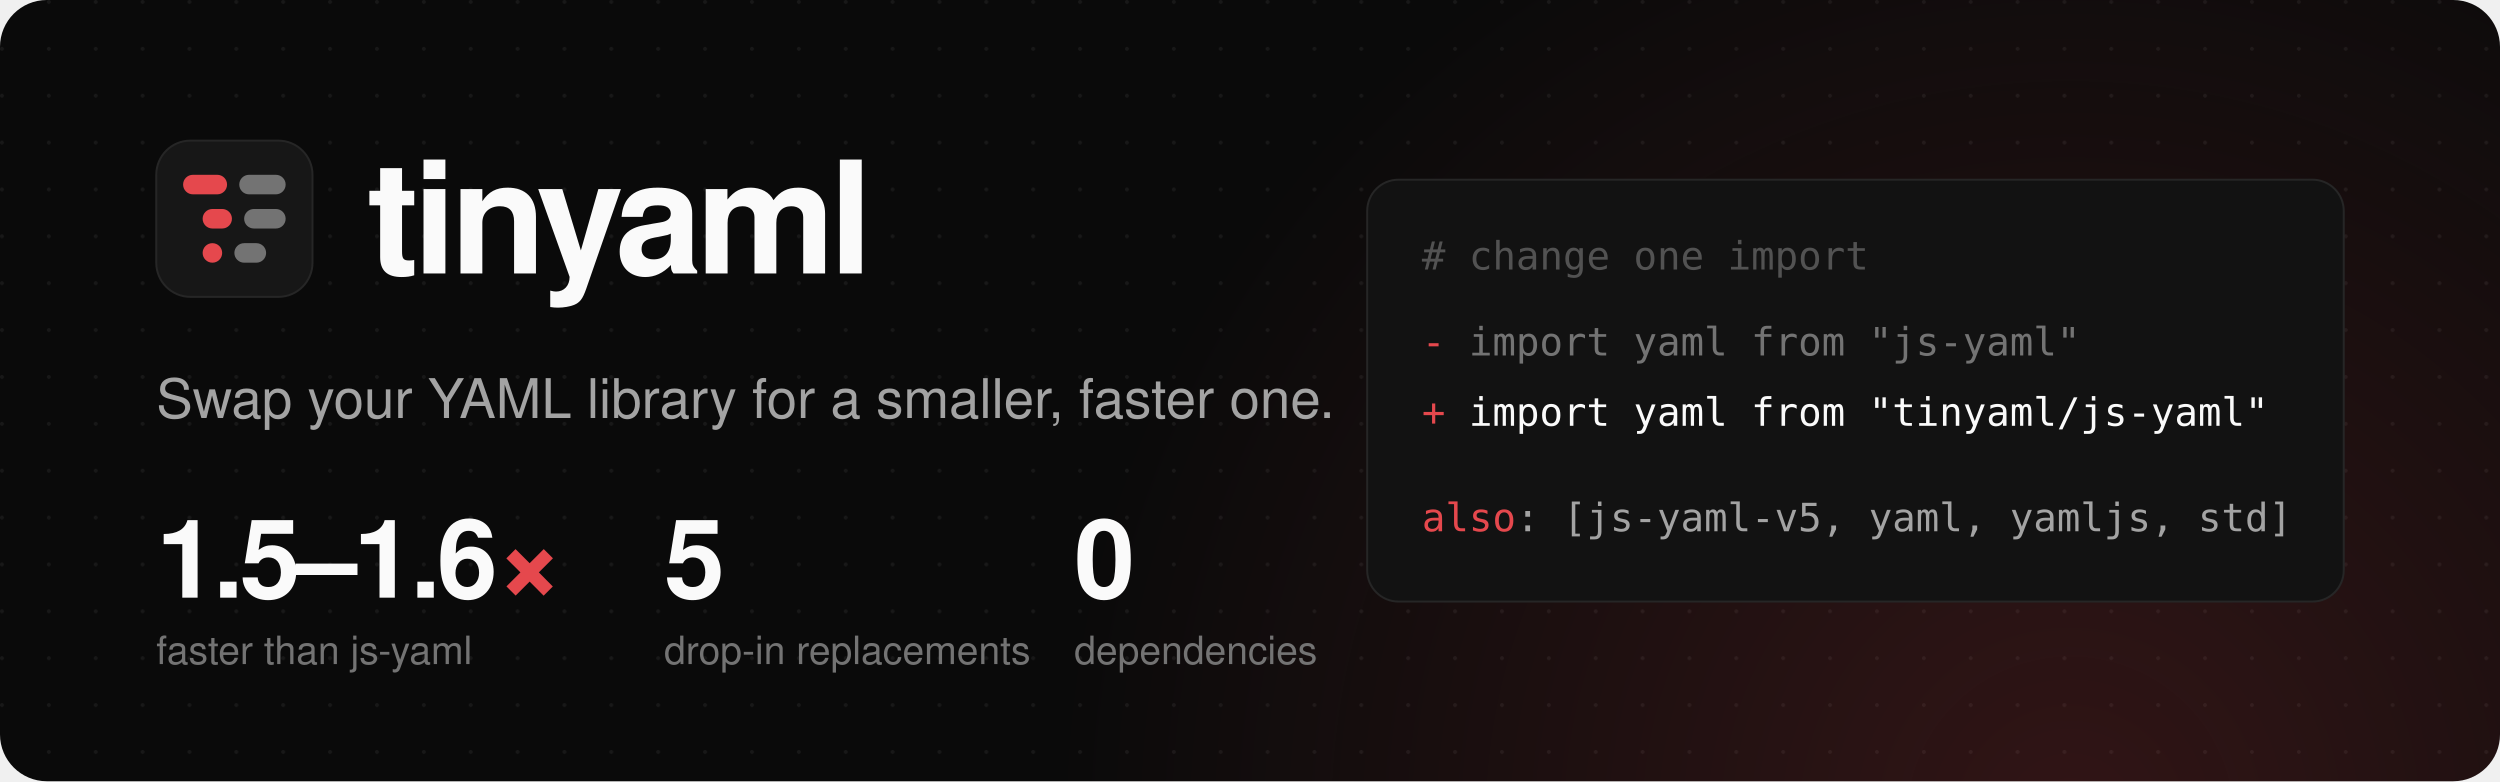
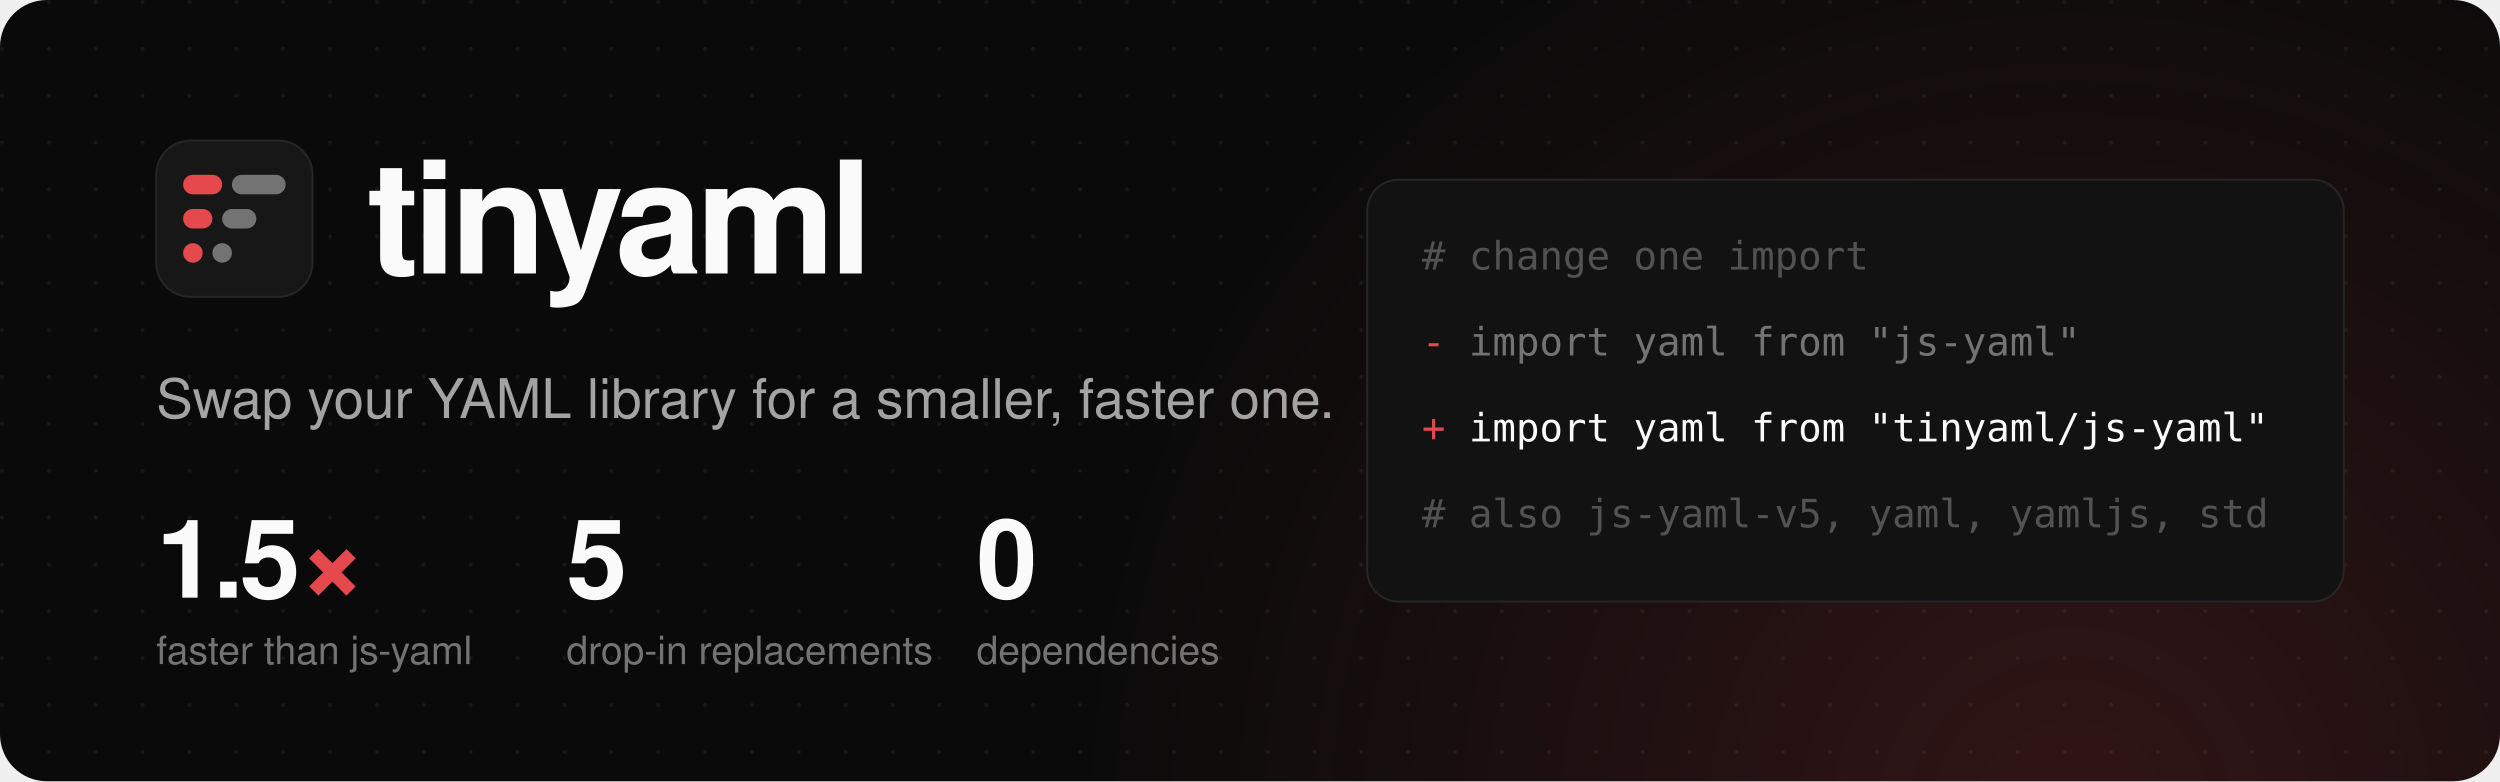
<svg xmlns="http://www.w3.org/2000/svg" width="1280" height="400" viewBox="0 0 1280 400" role="img" aria-labelledby="t">
  <defs>
    <pattern id="dots" width="24" height="24" patternUnits="userSpaceOnUse">
      <circle cx="1" cy="1" r="1" fill="#fff" fill-opacity=".06" />
    </pattern>
    <radialGradient id="glow" cx="1060" cy="420" r="520" gradientUnits="userSpaceOnUse">
      <stop offset="0" stop-color="#e5484d" stop-opacity=".18" />
      <stop offset="1" stop-color="#e5484d" stop-opacity="0" />
    </radialGradient>
    <clipPath id="frame">
      <rect width="1280" height="400" rx="24" />
    </clipPath>
  </defs>
  <g clip-path="url(#frame)">
    <rect width="1280" height="400" fill="#0a0a0a" />
    <rect width="1280" height="400" fill="url(#dots)" />
    <rect width="1280" height="400" fill="url(#glow)" />
    <g transform="translate(80 72) scale(1.25)">
      <rect width="64" height="64" rx="14" fill="#171717" stroke="#262626" stroke-width=".8" />
      <g fill="#e5484d">
-         <rect x="11" y="14" width="18" height="8" rx="4" />
-         <rect x="19" y="28" width="12" height="8" rx="4" />
-         <rect x="19" y="42" width="8" height="8" rx="4" />
+         <rect x="11" y="14" width="16" height="8" rx="4" />
+         <rect x="11" y="28" width="12" height="8" rx="4" />
+         <rect x="11" y="42" width="8" height="8" rx="4" />
      </g>
      <g fill="#737373">
-         <rect x="34" y="14" width="19" height="8" rx="4" />
-         <rect x="36" y="28" width="17" height="8" rx="4" />
-         <rect x="32" y="42" width="13" height="8" rx="4" />
+         <rect x="31" y="14" width="22" height="8" rx="4" />
+         <rect x="27" y="28" width="14" height="8" rx="4" />
+         <rect x="23" y="42" width="8" height="8" rx="4" />
      </g>
    </g>
    <g font-family="ui-sans-serif, system-ui, -apple-system, 'Segoe UI', Helvetica, Arial, sans-serif">
      <text x="188" y="140" fill="#fafafa" font-size="80" font-weight="700" letter-spacing="-3">tinyaml</text>
      <text x="80" y="214" fill="#a3a3a3" font-size="28">Swap your YAML library for a smaller, faster one.</text>
-       <text x="80" y="306" fill="#fafafa" font-size="56" font-weight="700" letter-spacing="-2">1.5–1.6<tspan fill="#e5484d">×</tspan>
+       <text x="80" y="306" fill="#fafafa" font-size="56" font-weight="700" letter-spacing="-2">1.5<tspan fill="#e5484d">×</tspan>
      </text>
      <text x="80" y="340" fill="#737373" font-size="20">faster than js-yaml</text>
-       <text x="340" y="306" fill="#fafafa" font-size="56" font-weight="700" letter-spacing="-2">5</text>
-       <text x="340" y="340" fill="#737373" font-size="20">drop-in replacements</text>
-       <text x="550" y="306" fill="#fafafa" font-size="56" font-weight="700" letter-spacing="-2">0</text>
-       <text x="550" y="340" fill="#737373" font-size="20">dependencies</text>
+       <text x="290" y="306" fill="#fafafa" font-size="56" font-weight="700" letter-spacing="-2">5</text>
+       <text x="290" y="340" fill="#737373" font-size="20">drop-in replacements</text>
+       <text x="500" y="306" fill="#fafafa" font-size="56" font-weight="700" letter-spacing="-2">0</text>
+       <text x="500" y="340" fill="#737373" font-size="20">dependencies</text>
    </g>
    <rect x="700" y="92" width="500" height="216" rx="16" fill="#121212" stroke="#262626" />
    <g font-family="ui-monospace, SFMono-Regular, Menlo, Consolas, monospace" font-size="20">
      <text x="728" y="138" fill="#525252"># change one import</text>
      <text x="728" y="182" fill="#737373">
        <tspan fill="#e5484d">-</tspan> import yaml from "js-yaml"</text>
-       <text x="728" y="218" fill="#fafafa">
+       <text x="728" y="226" fill="#fafafa">
        <tspan fill="#e5484d">+</tspan> import yaml from "tinyaml/js-yaml"</text>
-       <text x="728" y="272" fill="#a3a3a3">
-         <tspan fill="#e5484d">also</tspan>: [js-yaml-v5, yaml, yamljs, std]</text>
+       <text x="728" y="270" fill="#525252"># also js-yaml-v5, yaml, yamljs, std</text>
    </g>
  </g>
</svg>
